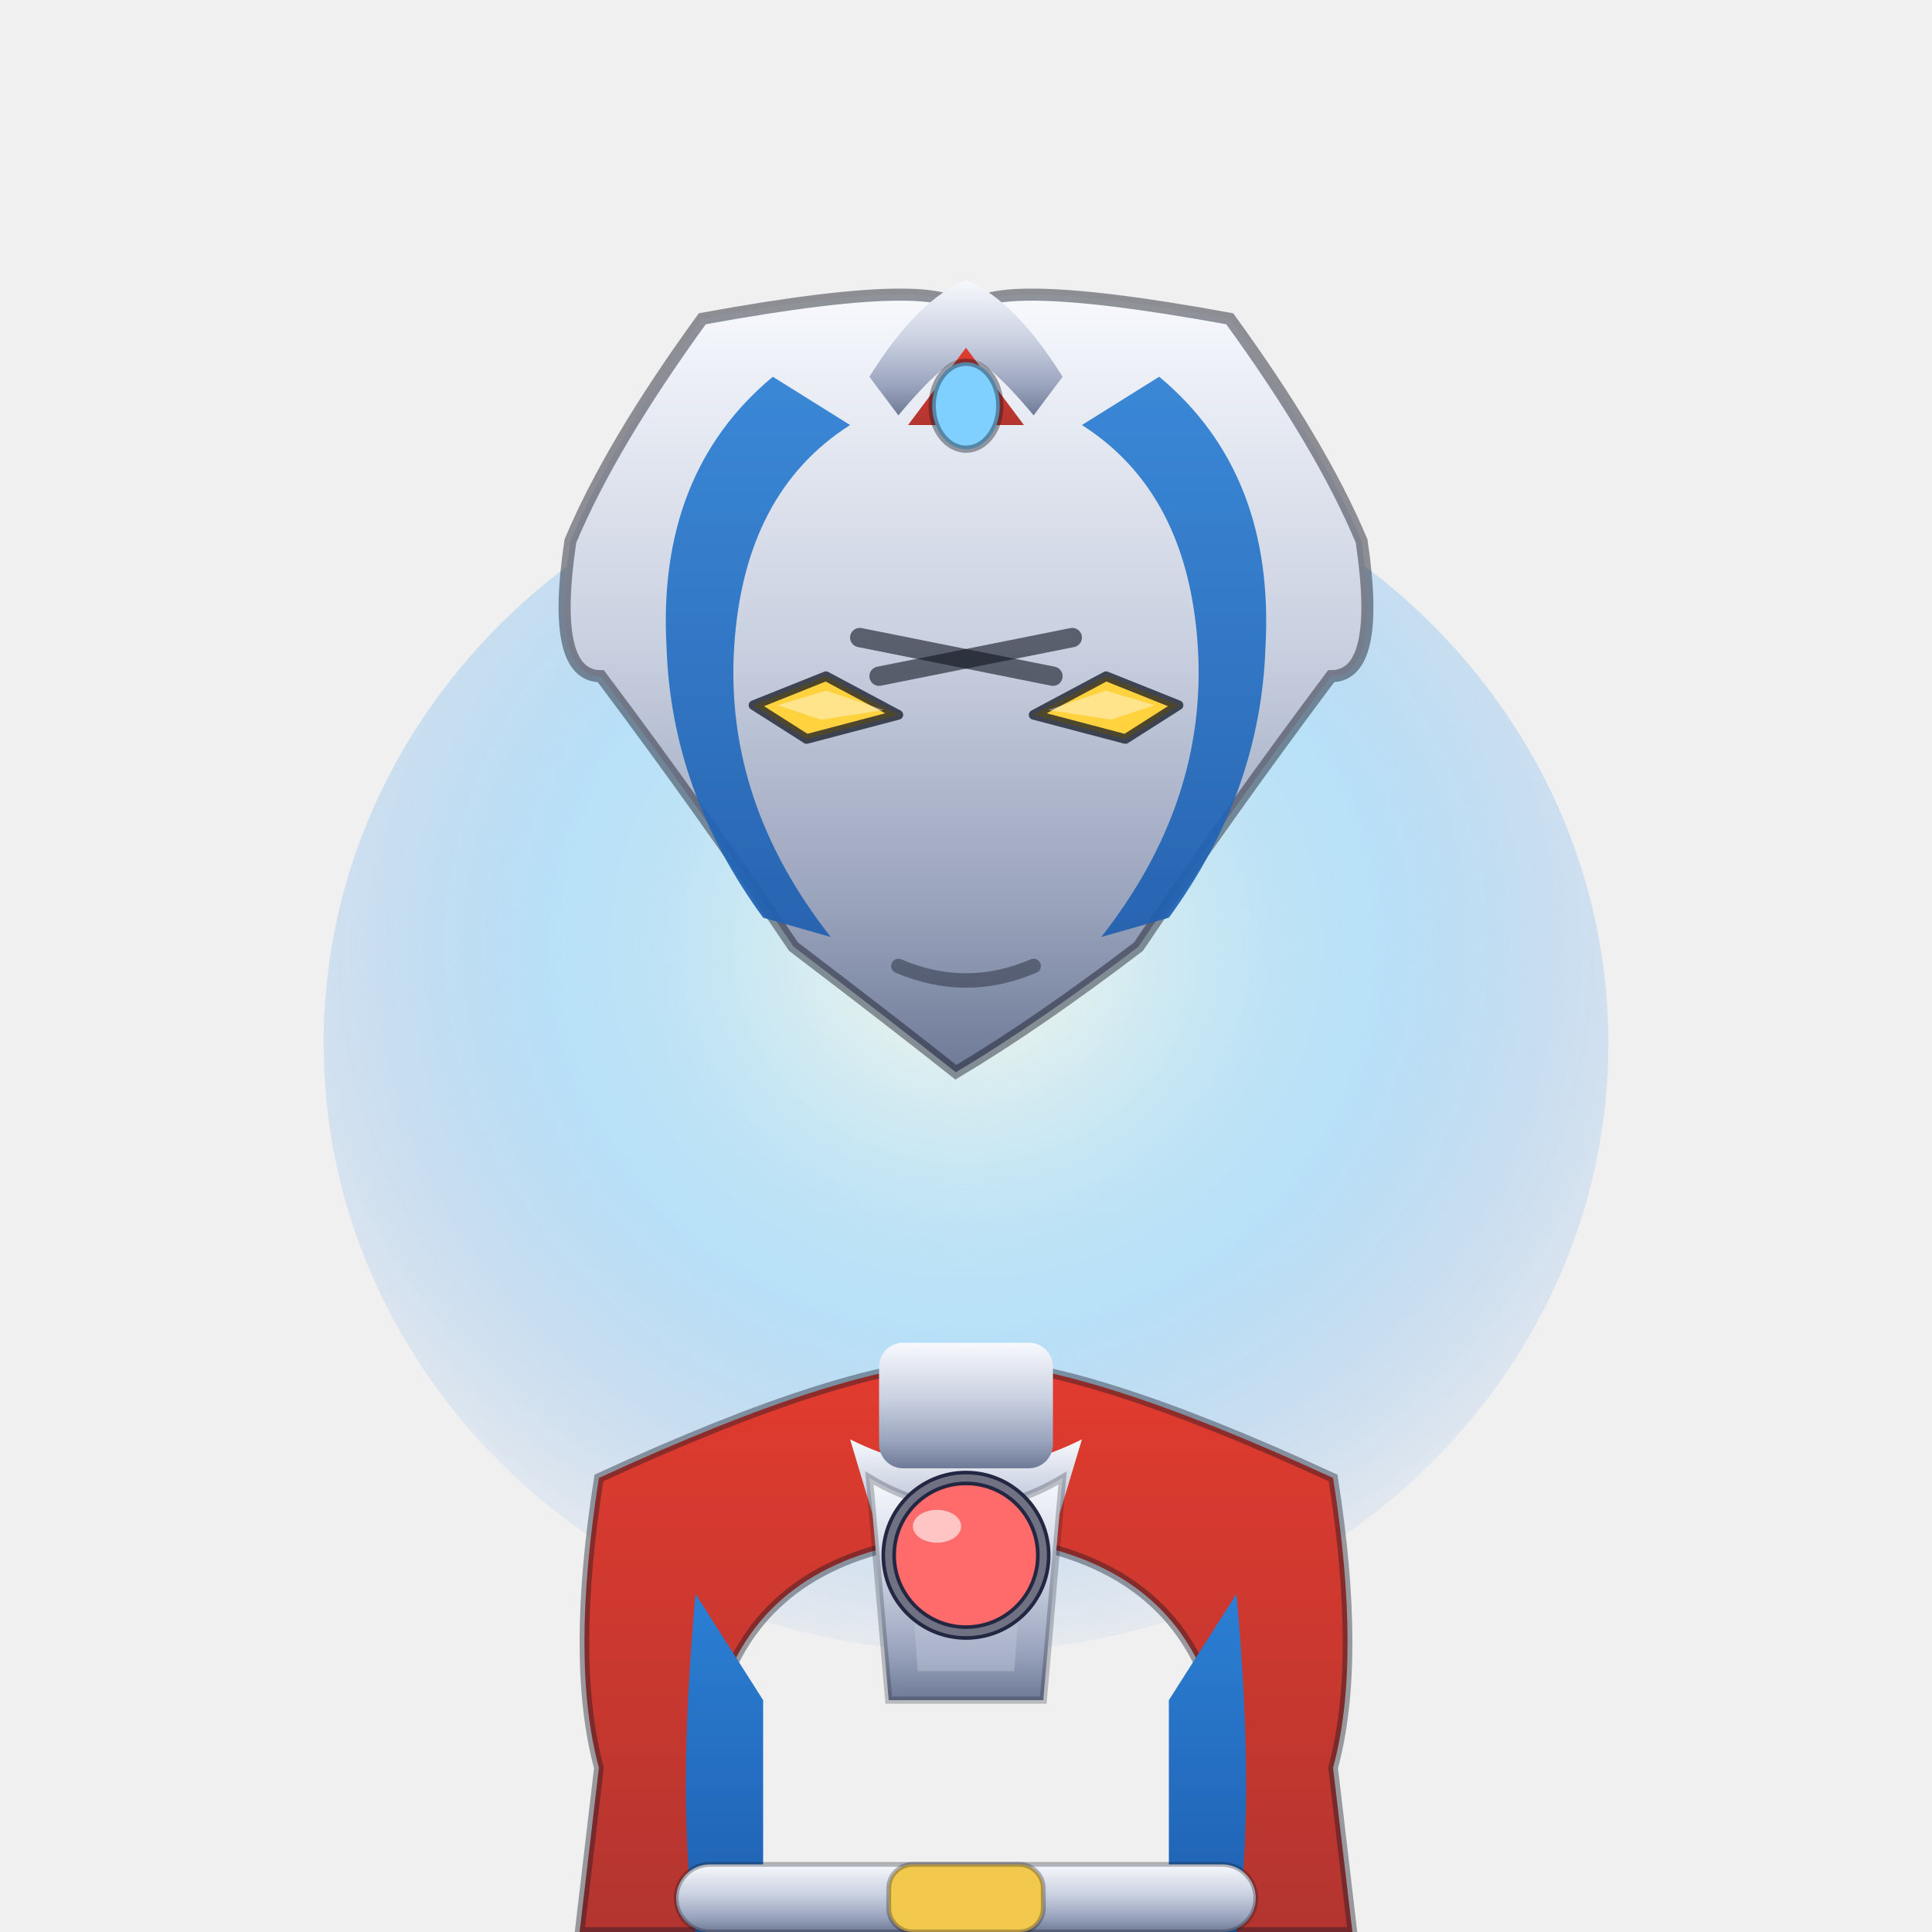
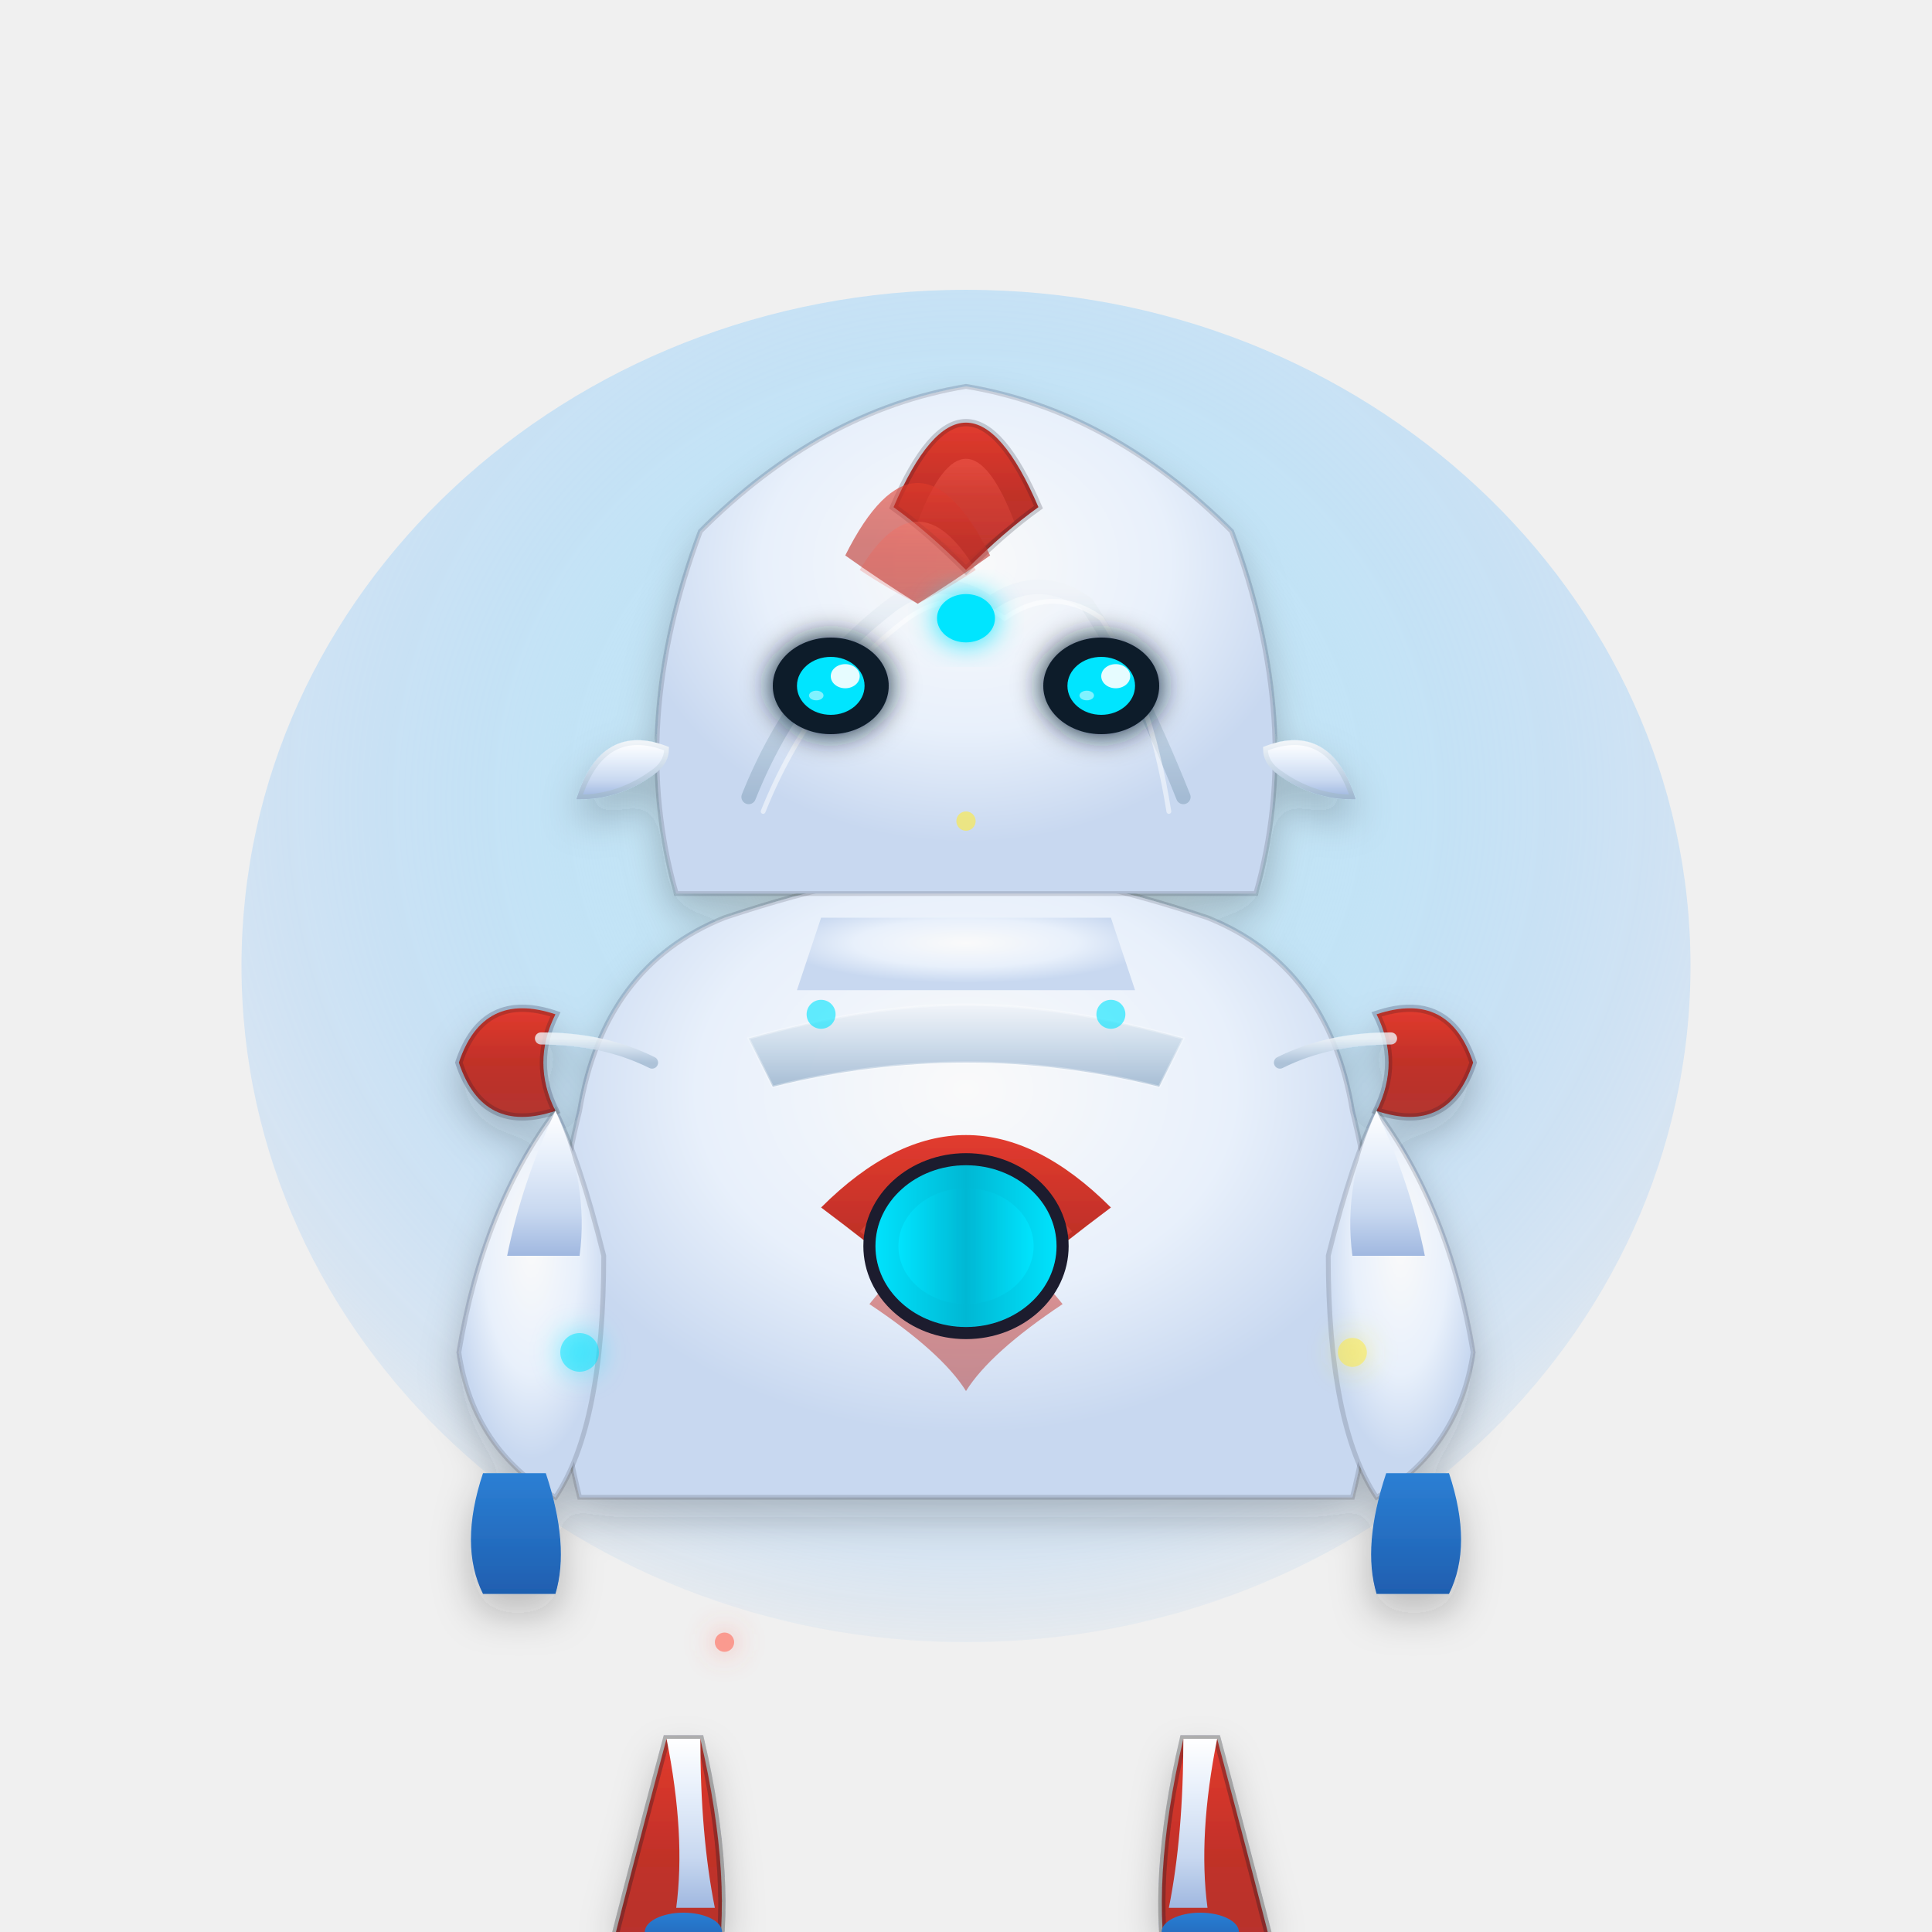
<svg xmlns="http://www.w3.org/2000/svg" viewBox="0 0 400 400" width="400" height="400" role="img">
  <defs>
-     <radialGradient id="au_dyna" cx="50%" cy="42%" r="62%">
-       <stop offset="0%" stop-color="#fffbe8" stop-opacity="0.95" />
-       <stop offset="52%" stop-color="#7fd0ff" stop-opacity="0.5" />
-       <stop offset="100%" stop-color="#3f86e0" stop-opacity="0" />
+     <radialGradient id="au_dyna" cx="50%" cy="38%" r="65%">
+       <stop offset="0%" stop-color="#fffdf0" stop-opacity="0.95" />
+       <stop offset="45%" stop-color="#7fd0ff" stop-opacity="0.4" />
+       <stop offset="85%" stop-color="#4da6ff" stop-opacity="0.15" />
+       <stop offset="100%" stop-color="#2b7fd4" stop-opacity="0" />
    </radialGradient>
-     <linearGradient id="sv_dyna" x1="0" y1="0" x2="0" y2="1">
-       <stop offset="0%" stop-color="#f7f9fd" />
-       <stop offset="45%" stop-color="#c9d0e0" />
-       <stop offset="78%" stop-color="#9aa4bd" />
-       <stop offset="100%" stop-color="#6e7a96" />
-     </linearGradient>
+     <radialGradient id="skin_dyna" cx="50%" cy="35%" r="55%">
+       <stop offset="0%" stop-color="#fafafa" />
+       <stop offset="60%" stop-color="#e8f0fb" />
+       <stop offset="100%" stop-color="#c8d8f0" />
+     </radialGradient>
    <linearGradient id="mn_dyna" x1="0" y1="0" x2="0" y2="1">
      <stop offset="0%" stop-color="#e23b2e" />
+       <stop offset="50%" stop-color="#c03028" />
      <stop offset="100%" stop-color="#b33530" />
+     </linearGradient>
+     <linearGradient id="mn_dyna_shine" x1="0" y1="0" x2="0" y2="1">
+       <stop offset="0%" stop-color="#ff6b5a" stop-opacity="0.8" />
+       <stop offset="100%" stop-color="#e23b2e" stop-opacity="0.4" />
+     </linearGradient>
+     <linearGradient id="sv_dyna" x1="0" y1="0" x2="0" y2="1">
+       <stop offset="0%" stop-color="#ffffff" />
+       <stop offset="30%" stop-color="#e8f0fb" />
+       <stop offset="70%" stop-color="#c8d8f0" />
+       <stop offset="100%" stop-color="#a0b8e0" />
    </linearGradient>
    <linearGradient id="ac_dyna" x1="0" y1="0" x2="0" y2="1">
      <stop offset="0%" stop-color="#2b7fd4" />
      <stop offset="100%" stop-color="#1f5fb0" />
    </linearGradient>
+     <linearGradient id="timer_dyna" x1="0" y1="0" x2="1" y2="0">
+       <stop offset="0%" stop-color="#00e5ff" />
+       <stop offset="50%" stop-color="#00b8d4" />
+       <stop offset="100%" stop-color="#00e5ff" />
+     </linearGradient>
+     <linearGradient id="timer_dyna_flash" x1="0" y1="0" x2="1" y2="0">
+       <stop offset="0%" stop-color="#ffeb3b" />
+       <stop offset="50%" stop-color="#fff9c4" />
+       <stop offset="100%" stop-color="#ffeb3b" />
+     </linearGradient>
+     <linearGradient id="silver_dyna" x1="0" y1="0" x2="0" y2="1">
+       <stop offset="0%" stop-color="#f0f4f8" />
+       <stop offset="50%" stop-color="#c8d8e8" />
+       <stop offset="100%" stop-color="#a0b8d0" />
+     </linearGradient>
+     <filter id="glow_dyna" x="-50%" y="-50%" width="200%" height="200%">
+       <feGaussianBlur stdDeviation="3" result="blur" />
+       <feMerge>
+         <feMergeNode in="blur" />
+         <feMergeNode in="SourceGraphic" />
+       </feMerge>
+     </filter>
+     <filter id="soft_shadow" x="-20%" y="-20%" width="140%" height="140%">
+       <feDropShadow dx="0" dy="4" stdDeviation="4" flood-color="rgba(20,24,36,0.25)" />
+     </filter>
+     <filter id="pulse_glow" x="-100%" y="-100%" width="300%" height="300%">
+       <feGaussianBlur stdDeviation="6" result="blur" />
+       <feColorMatrix in="blur" type="matrix" values="1 0 0 0 0  0 1 0 0 0  0 0 1 0 0  0 0 0 1.5 0" />
+       <feMerge>
+         <feMergeNode in="blur" />
+         <feMergeNode in="SourceGraphic" />
+       </feMerge>
+     </filter>
  </defs>
-   <ellipse cx="200" cy="216" rx="133" ry="126" fill="url(#au_dyna)">
-     <animate attributeName="opacity" values="0.5;0.85;0.5" dur="3.4s" repeatCount="indefinite" />
+   <ellipse cx="200" cy="200" rx="150" ry="140" fill="url(#au_dyna)">
+     <animate attributeName="opacity" values="0.4;0.8;0.4" dur="4s" repeatCount="indefinite" />
+     <animate attributeName="rx" values="150;160;150" dur="4s" repeatCount="indefinite" />
+     <animate attributeName="ry" values="140;150;140" dur="4s" repeatCount="indefinite" />
  </ellipse>
-   <g>
-     <animateTransform attributeName="transform" type="translate" values="0 0;0 -5;0 0" dur="3s" repeatCount="indefinite" />
-     <g>
-       <path d="M124 306 Q118 344 124 366 L120 400 L150 400 L152 344 Q164 320 200 318 Q236 320 248 344 L250 400 L280 400 L276 366 Q282 344 276 306 Q224 282 200 282 Q176 282 124 306 Z" fill="url(#mn_dyna)" stroke="rgba(20,24,36,0.4)" stroke-width="2" />
-       <path d="M176 298 Q200 310 224 298 L218 318 Q200 326 182 318 Z" fill="url(#sv_dyna)" />
-       <path d="M144 330 Q140 374 144 400 L158 400 L158 352 Z" fill="url(#ac_dyna)" />
-       <path d="M256 330 Q260 374 256 400 L242 400 L242 352 Z" fill="url(#ac_dyna)" />
-       <path d="M180 306 Q200 318 220 306 L216 352 L184 352 Z" fill="url(#sv_dyna)" stroke="rgba(20,24,36,0.25)" stroke-width="1.5" />
-       <path d="M188 318 Q200 324 212 318 L210 346 L190 346 Z" fill="#bfc7d9" opacity="0.45" />
-       <circle cx="200" cy="322" r="16" fill="#ff6b6b" stroke="#232742" stroke-width="3" />
-       <circle cx="200" cy="322" r="16" fill="none" stroke="rgba(255,255,255,0.35)" stroke-width="1.5" />
-       <ellipse cx="194" cy="316" rx="5" ry="3.4" fill="#fff" opacity="0.6" />
-       <circle cx="200" cy="322" r="16" fill="none" stroke="#e0453f" stroke-width="2.5" opacity="0">
-         <animate attributeName="opacity" values="0;1;1;0" dur="4.2s" repeatCount="indefinite" />
-       </circle>
-       <rect x="140" y="386" width="120" height="14" rx="7" fill="url(#sv_dyna)" stroke="rgba(20,24,36,0.3)" />
-       <rect x="184" y="386" width="32" height="14" rx="5" fill="#f2c94c" stroke="rgba(20,24,36,0.3)" />
-     </g>
-     <g>
-       <rect x="182" y="278" width="36" height="26" rx="5" fill="url(#sv_dyna)" />
-       <path d="M145.4 66 Q126.5 92 118.1 112 Q113.9 140 124.4 140 Q145.4 168 164.3 196 Q185.3 212 197.9 222 Q214.7 212 235.7 196 Q254.6 168 275.6 140 Q286.1 140 281.9 112 Q273.5 92 254.6 66 Q200 56 200 66 Q200 56 145.4 66 Z" fill="url(#sv_dyna)" stroke="rgba(20,24,36,0.45)" stroke-width="2.5" />
-       <path d="M160 78 Q136 98 138 134 Q139 164 158 190 L172 194 Q150 166 152 134 Q154 102 176 88 Z" fill="url(#ac_dyna)" opacity="0.92" />
-       <g transform="translate(400,0) scale(-1,1)">
-         <path d="M160 78 Q136 98 138 134 Q139 164 158 190 L172 194 Q150 166 152 134 Q154 102 176 88 Z" fill="url(#ac_dyna)" opacity="0.92" />
+   <g filter="url(#soft_shadow)">
+     <animateTransform attributeName="transform" type="translate" values="0 0;0 -4;0 0" dur="3.5s" repeatCount="indefinite" calcMode="spline" keyTimes="0;0.5;1" keySplines="0.4 0 0.6 1;0.4 0 0.6 1" />
+     <g transform="translate(0, 10)">
+       <g>
+         <path d="M138 350 Q130 380 125 400 L148 400 Q152 380 145 350 Z" fill="url(#mn_dyna)" stroke="rgba(20,24,36,0.3)" stroke-width="1.5" />
+         <path d="M138 350 Q142 370 140 385 L148 385 Q145 370 145 350 Z" fill="url(#sv_dyna)" />
+         <ellipse cx="141.5" cy="390" rx="8" ry="4" fill="url(#ac_dyna)" />
+         <path d="M252 350 Q260 380 265 400 L242 400 Q238 380 245 350 Z" fill="url(#mn_dyna)" stroke="rgba(20,24,36,0.3)" stroke-width="1.5" />
+         <path d="M252 350 Q248 370 250 385 L242 385 Q245 370 245 350 Z" fill="url(#sv_dyna)" />
+         <ellipse cx="248.5" cy="390" rx="8" ry="4" fill="url(#ac_dyna)" />
      </g>
-       <path d="M180 78 Q190 62 200 58 Q210 62 220 78 L214 86 Q204 74 200 74 Q196 74 186 86 Z" fill="url(#sv_dyna)" />
-       <path d="M188 88 L200 72 L212 88 Z" fill="url(#mn_dyna)" />
-       <ellipse cx="200" cy="84" rx="7" ry="9" fill="#7fd0ff" stroke="rgba(20,24,36,0.4)" stroke-width="1.5" />
-       <path d="M178 132 L218 140" stroke="rgba(16,20,32,0.6)" stroke-width="4" stroke-linecap="round" />
-       <path d="M222 132 L182 140" stroke="rgba(16,20,32,0.6)" stroke-width="4" stroke-linecap="round" />
-       <path d="M214 148 L229 140 L244 146 L233 153 Z" fill="#ffd23e" stroke="rgba(20,24,36,0.75)" stroke-width="2" stroke-linejoin="round" />
-       <path d="M217 147 L229 143 L239 146 L230 149 Z" fill="#fff" opacity="0.4" />
-       <g transform="translate(400,0) scale(-1,1)">
-         <path d="M214 148 L229 140 L244 146 L233 153 Z" fill="#ffd23e" stroke="rgba(20,24,36,0.75)" stroke-width="2" stroke-linejoin="round" />
-         <path d="M217 147 L229 143 L239 146 L230 149 Z" fill="#fff" opacity="0.4" />
+       <path d="M120 300 Q110 260 120 220 Q125 190 150 180 Q180 170 200 170 Q220 170 250 180 Q275 190 280 220 Q290 260 280 300 Z" fill="url(#skin_dyna)" stroke="rgba(20,24,36,0.15)" stroke-width="1">
+         <animate attributeName="d" values="M120 300 Q110 260 120 220 Q125 190 150 180 Q180 170 200 170 Q220 170 250 180 Q275 190 280 220 Q290 260 280 300 Z;                       M120 300 Q110 260 120 218 Q125 188 150 178 Q180 168 200 168 Q220 168 250 178 Q275 188 280 218 Q290 258 280 300 Z;                       M120 300 Q110 260 120 220 Q125 190 150 180 Q180 170 200 170 Q220 170 250 180 Q275 190 280 220 Q290 260 280 300 Z" dur="3.5s" repeatCount="indefinite" calcMode="spline" keyTimes="0;0.5;1" keySplines="0.4 0 0.6 1;0.4 0 0.6 1" />
+       </path>
+       <path d="M170 240 Q200 210 230 240 Q210 255 200 265 Q190 255 170 240 Z" fill="url(#mn_dyna)">
+         <animate attributeName="opacity" values="1;0.85;1" dur="3.5s" repeatCount="indefinite" />
+       </path>
+       <path d="M178 245 Q200 220 222 245 Q208 255 200 262 Q192 255 178 245 Z" fill="url(#mn_dyna_shine)" opacity="0.6" />
+       <path d="M180 260 Q200 235 220 260 Q205 270 200 278 Q195 270 180 260 Z" fill="url(#mn_dyna)" opacity="0.5">
+         <animate attributeName="opacity" values="0.5;0.3;0.5" dur="3.5s" repeatCount="indefinite" />
+       </path>
+       <g id="colorTimer">
+         <ellipse cx="200" cy="248" rx="20" ry="18" fill="url(#timer_dyna)" stroke="#1a1a2e" stroke-width="2.5">
+           <animate attributeName="rx" values="20;22;20" dur="1s" repeatCount="indefinite" />
+           <animate attributeName="ry" values="18;20;18" dur="1s" repeatCount="indefinite" />
+         </ellipse>
+         <ellipse cx="200" cy="248" rx="14" ry="12" fill="url(#timer_dyna)" opacity="0.9">
+           <animate attributeName="opacity" values="0.9;1;0.7;1;0.9" dur="2s" repeatCount="indefinite" />
+           <animate attributeName="rx" values="14;15;13;15;14" dur="2s" repeatCount="indefinite" />
+         </ellipse>
+         <animate attributeName="fill" values="url(#timer_dyna);url(#timer_dyna);url(#timer_dyna_flash);url(#timer_dyna_flash);url(#timer_dyna)" dur="10s" repeatCount="indefinite" begin="3s" />
      </g>
-       <path d="M186 200 Q200 206 214 200" fill="none" stroke="rgba(30,34,50,0.45)" stroke-width="3" stroke-linecap="round" />
+       <path d="M155 205 Q180 198 200 198 Q220 198 245 205 L240 215 Q220 210 200 210 Q180 210 160 215 Z" fill="url(#silver_dyna)" stroke="rgba(255,255,255,0.3)" stroke-width="0.5" opacity="0.9" />
+       <path d="M115 200 Q100 195 95 210 Q100 225 115 220 Q110 210 115 200 Z" fill="url(#mn_dyna)" stroke="rgba(20,24,36,0.2)" stroke-width="1.5" />
+       <path d="M285 200 Q300 195 305 210 Q300 225 285 220 Q290 210 285 200 Z" fill="url(#mn_dyna)" stroke="rgba(20,24,36,0.2)" stroke-width="1.5" />
+       <path d="M112 205 Q125 205 135 210" stroke="url(#silver_dyna)" stroke-width="2.5" fill="none" stroke-linecap="round" opacity="0.8" />
+       <path d="M288 205 Q275 205 265 210" stroke="url(#silver_dyna)" stroke-width="2.5" fill="none" stroke-linecap="round" opacity="0.8" />
+       <g>
+         <path d="M115 220 Q100 240 95 270 Q98 290 115 300 Q125 285 125 250 Q120 230 115 220 Z" fill="url(#skin_dyna)" stroke="rgba(20,24,36,0.15)" stroke-width="1" />
+         <path d="M115 220 Q108 235 105 250 L120 250 Q122 235 115 220 Z" fill="url(#sv_dyna)" />
+         <path d="M100 295 Q95 310 100 320 L115 320 Q118 310 113 295 Z" fill="url(#ac_dyna)" />
+         <path d="M285 220 Q300 240 305 270 Q302 290 285 300 Q275 285 275 250 Q280 230 285 220 Z" fill="url(#skin_dyna)" stroke="rgba(20,24,36,0.15)" stroke-width="1" />
+         <path d="M285 220 Q292 235 295 250 L280 250 Q278 235 285 220 Z" fill="url(#sv_dyna)" />
+         <path d="M300 295 Q305 310 300 320 L285 320 Q282 310 287 295 Z" fill="url(#ac_dyna)" />
+       </g>
+       <path d="M170 180 L165 195 L235 195 L230 180 Z" fill="url(#skin_dyna)" />
+       <g>
+         <path d="M140 175 Q130 140 145 100 Q170 75 200 70 Q230 75 255 100 Q270 140 260 175 Z" fill="url(#skin_dyna)" stroke="rgba(20,24,36,0.15)" stroke-width="1">
+           <animate attributeName="d" values="M140 175 Q130 140 145 100 Q170 75 200 70 Q230 75 255 100 Q270 140 260 175 Z;                         M140 175 Q130 138 145 98 Q170 73 200 68 Q230 73 255 98 Q270 138 260 175 Z;                         M140 175 Q130 140 145 100 Q170 75 200 70 Q230 75 255 100 Q270 140 260 175 Z" dur="3.5s" repeatCount="indefinite" calcMode="spline" keyTimes="0;0.5;1" keySplines="0.4 0 0.6 1;0.4 0 0.6 1" />
+         </path>
+         <path d="M155 155 Q165 130 185 115 Q195 108 205 115 Q215 108 225 115 Q235 130 245 155" fill="none" stroke="url(#silver_dyna)" stroke-width="3" stroke-linecap="round" opacity="0.9" />
+         <path d="M158 158 Q168 133 188 118 Q198 111 208 118 Q218 111 228 118 Q238 133 242 158" fill="none" stroke="#ffffff" stroke-width="1" stroke-linecap="round" opacity="0.5" />
+         <g>
+           <ellipse cx="172" cy="132" rx="12" ry="10" fill="#0d1b2a" filter="url(#glow_dyna)">
+             <animate attributeName="ry" values="10;2;10" dur="4s" repeatCount="indefinite" begin="0.5s" />
+           </ellipse>
+           <ellipse cx="172" cy="132" rx="7" ry="6" fill="#00e5ff">
+             <animate attributeName="ry" values="6;1;6" dur="4s" repeatCount="indefinite" begin="0.5s" />
+           </ellipse>
+           <ellipse cx="175" cy="130" rx="3" ry="2.5" fill="#ffffff" opacity="0.9" />
+           <ellipse cx="169" cy="134" rx="1.5" ry="1" fill="#ffffff" opacity="0.5" />
+           <ellipse cx="228" cy="132" rx="12" ry="10" fill="#0d1b2a" filter="url(#glow_dyna)">
+             <animate attributeName="ry" values="10;2;10" dur="4s" repeatCount="indefinite" begin="0.5s" />
+           </ellipse>
+           <ellipse cx="228" cy="132" rx="7" ry="6" fill="#00e5ff">
+             <animate attributeName="ry" values="6;1;6" dur="4s" repeatCount="indefinite" begin="0.5s" />
+           </ellipse>
+           <ellipse cx="231" cy="130" rx="3" ry="2.5" fill="#ffffff" opacity="0.9" />
+           <ellipse cx="225" cy="134" rx="1.5" ry="1" fill="#ffffff" opacity="0.5" />
+         </g>
+         <path d="M185 95 Q200 60 215 95 Q208 100 200 108 Q192 100 185 95 Z" fill="url(#mn_dyna)" stroke="rgba(20,24,36,0.2)" stroke-width="1.5" />
+         <path d="M190 98 Q200 72 210 98 Q205 102 200 106 Q195 102 190 98 Z" fill="url(#mn_dyna_shine)" opacity="0.5" />
+         <path d="M175 105 Q190 75 205 105 Q198 110 190 115 Q182 110 175 105 Z" fill="url(#mn_dyna)" opacity="0.6" />
+         <path d="M178 108 Q190 88 202 108 Q196 112 190 115 Q184 112 178 108 Z" fill="url(#mn_dyna_shine)" opacity="0.4" />
+         <path d="M138 145 Q125 140 120 155 Q128 155 135 150 Q138 148 138 145 Z" fill="url(#sv_dyna)" stroke="url(#silver_dyna)" stroke-width="1" />
+         <path d="M262 145 Q275 140 280 155 Q272 155 265 150 Q262 148 262 145 Z" fill="url(#sv_dyna)" stroke="url(#silver_dyna)" stroke-width="1" />
+         <ellipse cx="200" cy="118" rx="6" ry="5" fill="#00e5ff" filter="url(#glow_dyna)">
+           <animate attributeName="opacity" values="0.8;1;0.8" dur="2s" repeatCount="indefinite" />
+         </ellipse>
+       </g>
+       <g opacity="0.6">
+         <circle cx="170" cy="200" r="3" fill="#00e5ff">
+           <animate attributeName="r" values="1;4;1" dur="2s" repeatCount="indefinite" />
+           <animate attributeName="opacity" values="0.3;0.8;0" dur="2s" repeatCount="indefinite" />
+           <animate attributeName="cy" values="200;180;200" dur="2s" repeatCount="indefinite" />
+         </circle>
+         <circle cx="230" cy="200" r="3" fill="#00e5ff">
+           <animate attributeName="r" values="1;4;1" dur="2s" repeatCount="indefinite" begin="1s" />
+           <animate attributeName="opacity" values="0.3;0.8;0" dur="2s" repeatCount="indefinite" begin="1s" />
+           <animate attributeName="cy" values="200;180;200" dur="2s" repeatCount="indefinite" begin="1s" />
+         </circle>
+         <circle cx="200" cy="160" r="2" fill="#ffeb3b">
+           <animate attributeName="r" values="1;3;1" dur="1.5s" repeatCount="indefinite" />
+           <animate attributeName="opacity" values="0.4;0.9;0" dur="1.5s" repeatCount="indefinite" />
+           <animate attributeName="cy" values="160;140;160" dur="1.5s" repeatCount="indefinite" />
+         </circle>
+       </g>
    </g>
  </g>
+   <g filter="url(#glow_dyna)">
+     <circle cx="120" cy="280" r="4" fill="#00e5ff" opacity="0.5">
+       <animateMotion path="M0,0 Q-30,-40 -20,-80 Q10,-100 40,-60 Q60,-20 0,0" dur="6s" repeatCount="indefinite" rotate="auto" />
+       <animate attributeName="opacity" values="0;0.6;0" dur="6s" repeatCount="indefinite" />
+     </circle>
+     <circle cx="280" cy="280" r="3" fill="#ffeb3b" opacity="0.5">
+       <animateMotion path="M0,0 Q30,-40 20,-80 Q-10,-100 -40,-60 Q-60,-20 0,0" dur="7s" repeatCount="indefinite" rotate="auto" />
+       <animate attributeName="opacity" values="0;0.5;0" dur="7s" repeatCount="indefinite" />
+     </circle>
+     <circle cx="150" cy="340" r="2" fill="#ff6b5a" opacity="0.6">
+       <animateMotion path="M0,0 Q-20,20 -10,50 Q20,70 40,30 Q20,-10 0,0" dur="5s" repeatCount="indefinite" rotate="auto" />
+       <animate attributeName="opacity" values="0;0.7;0" dur="5s" repeatCount="indefinite" />
+     </circle>
+   </g>
</svg>
